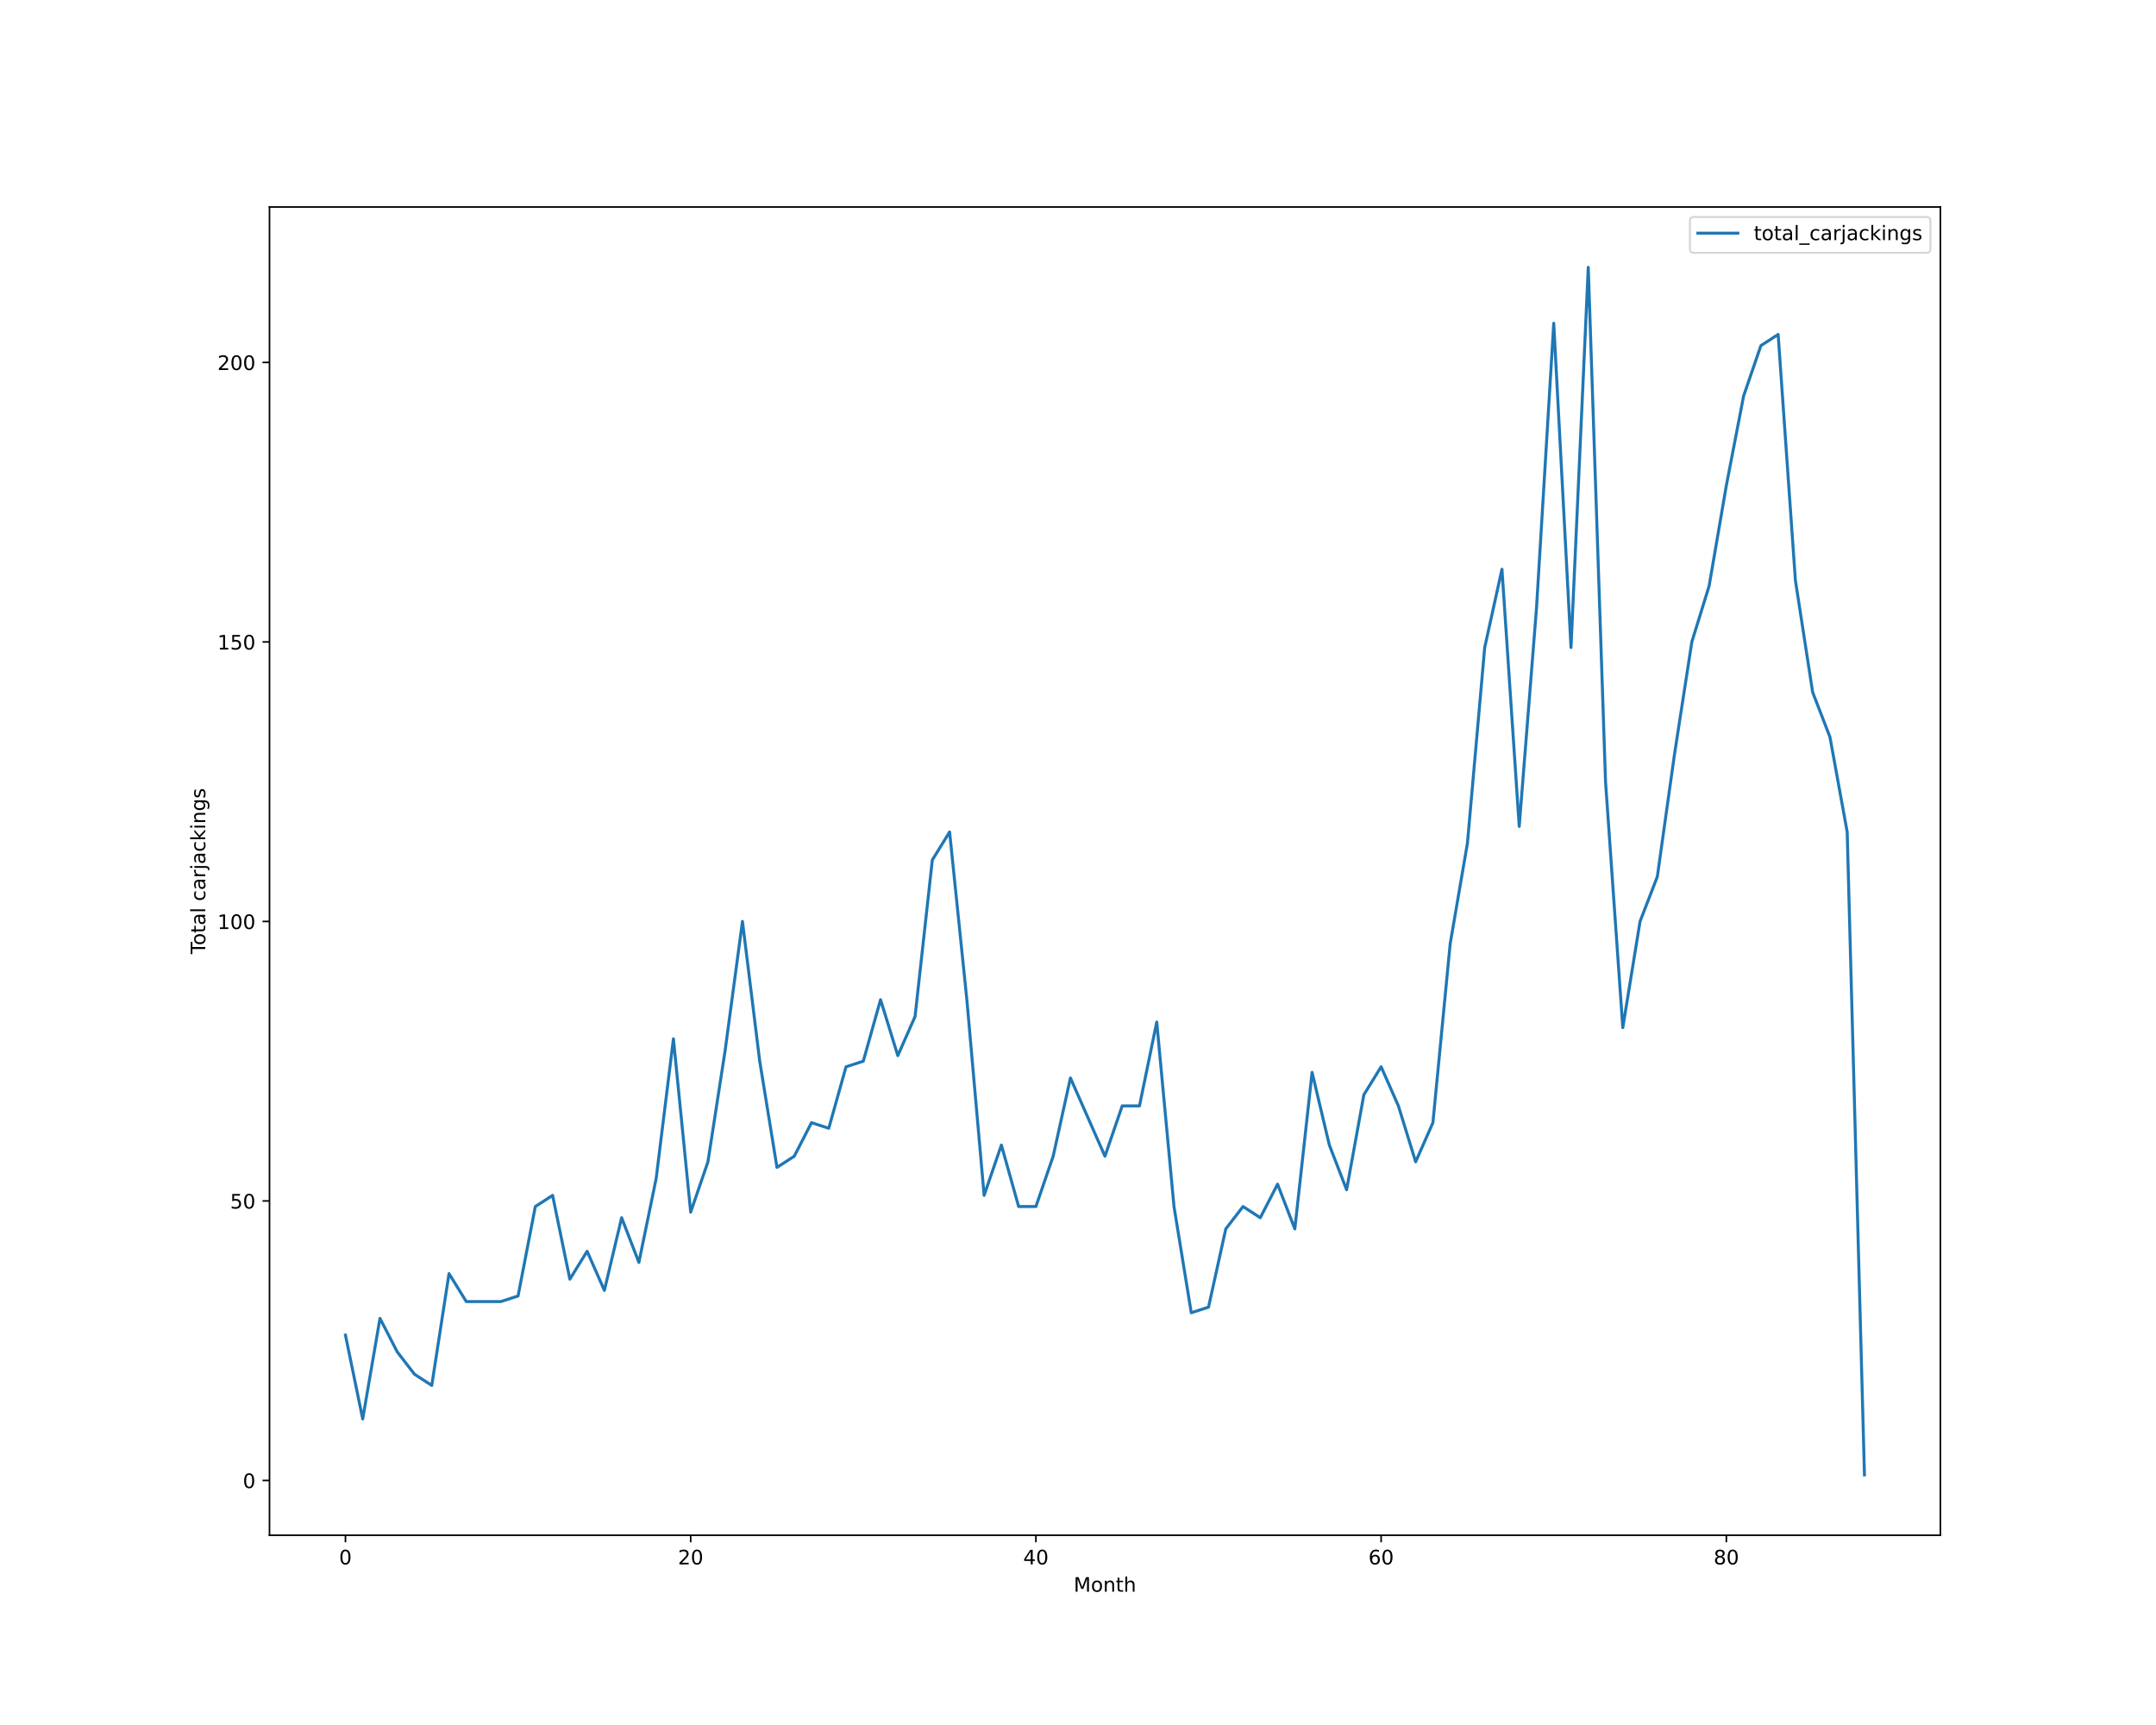
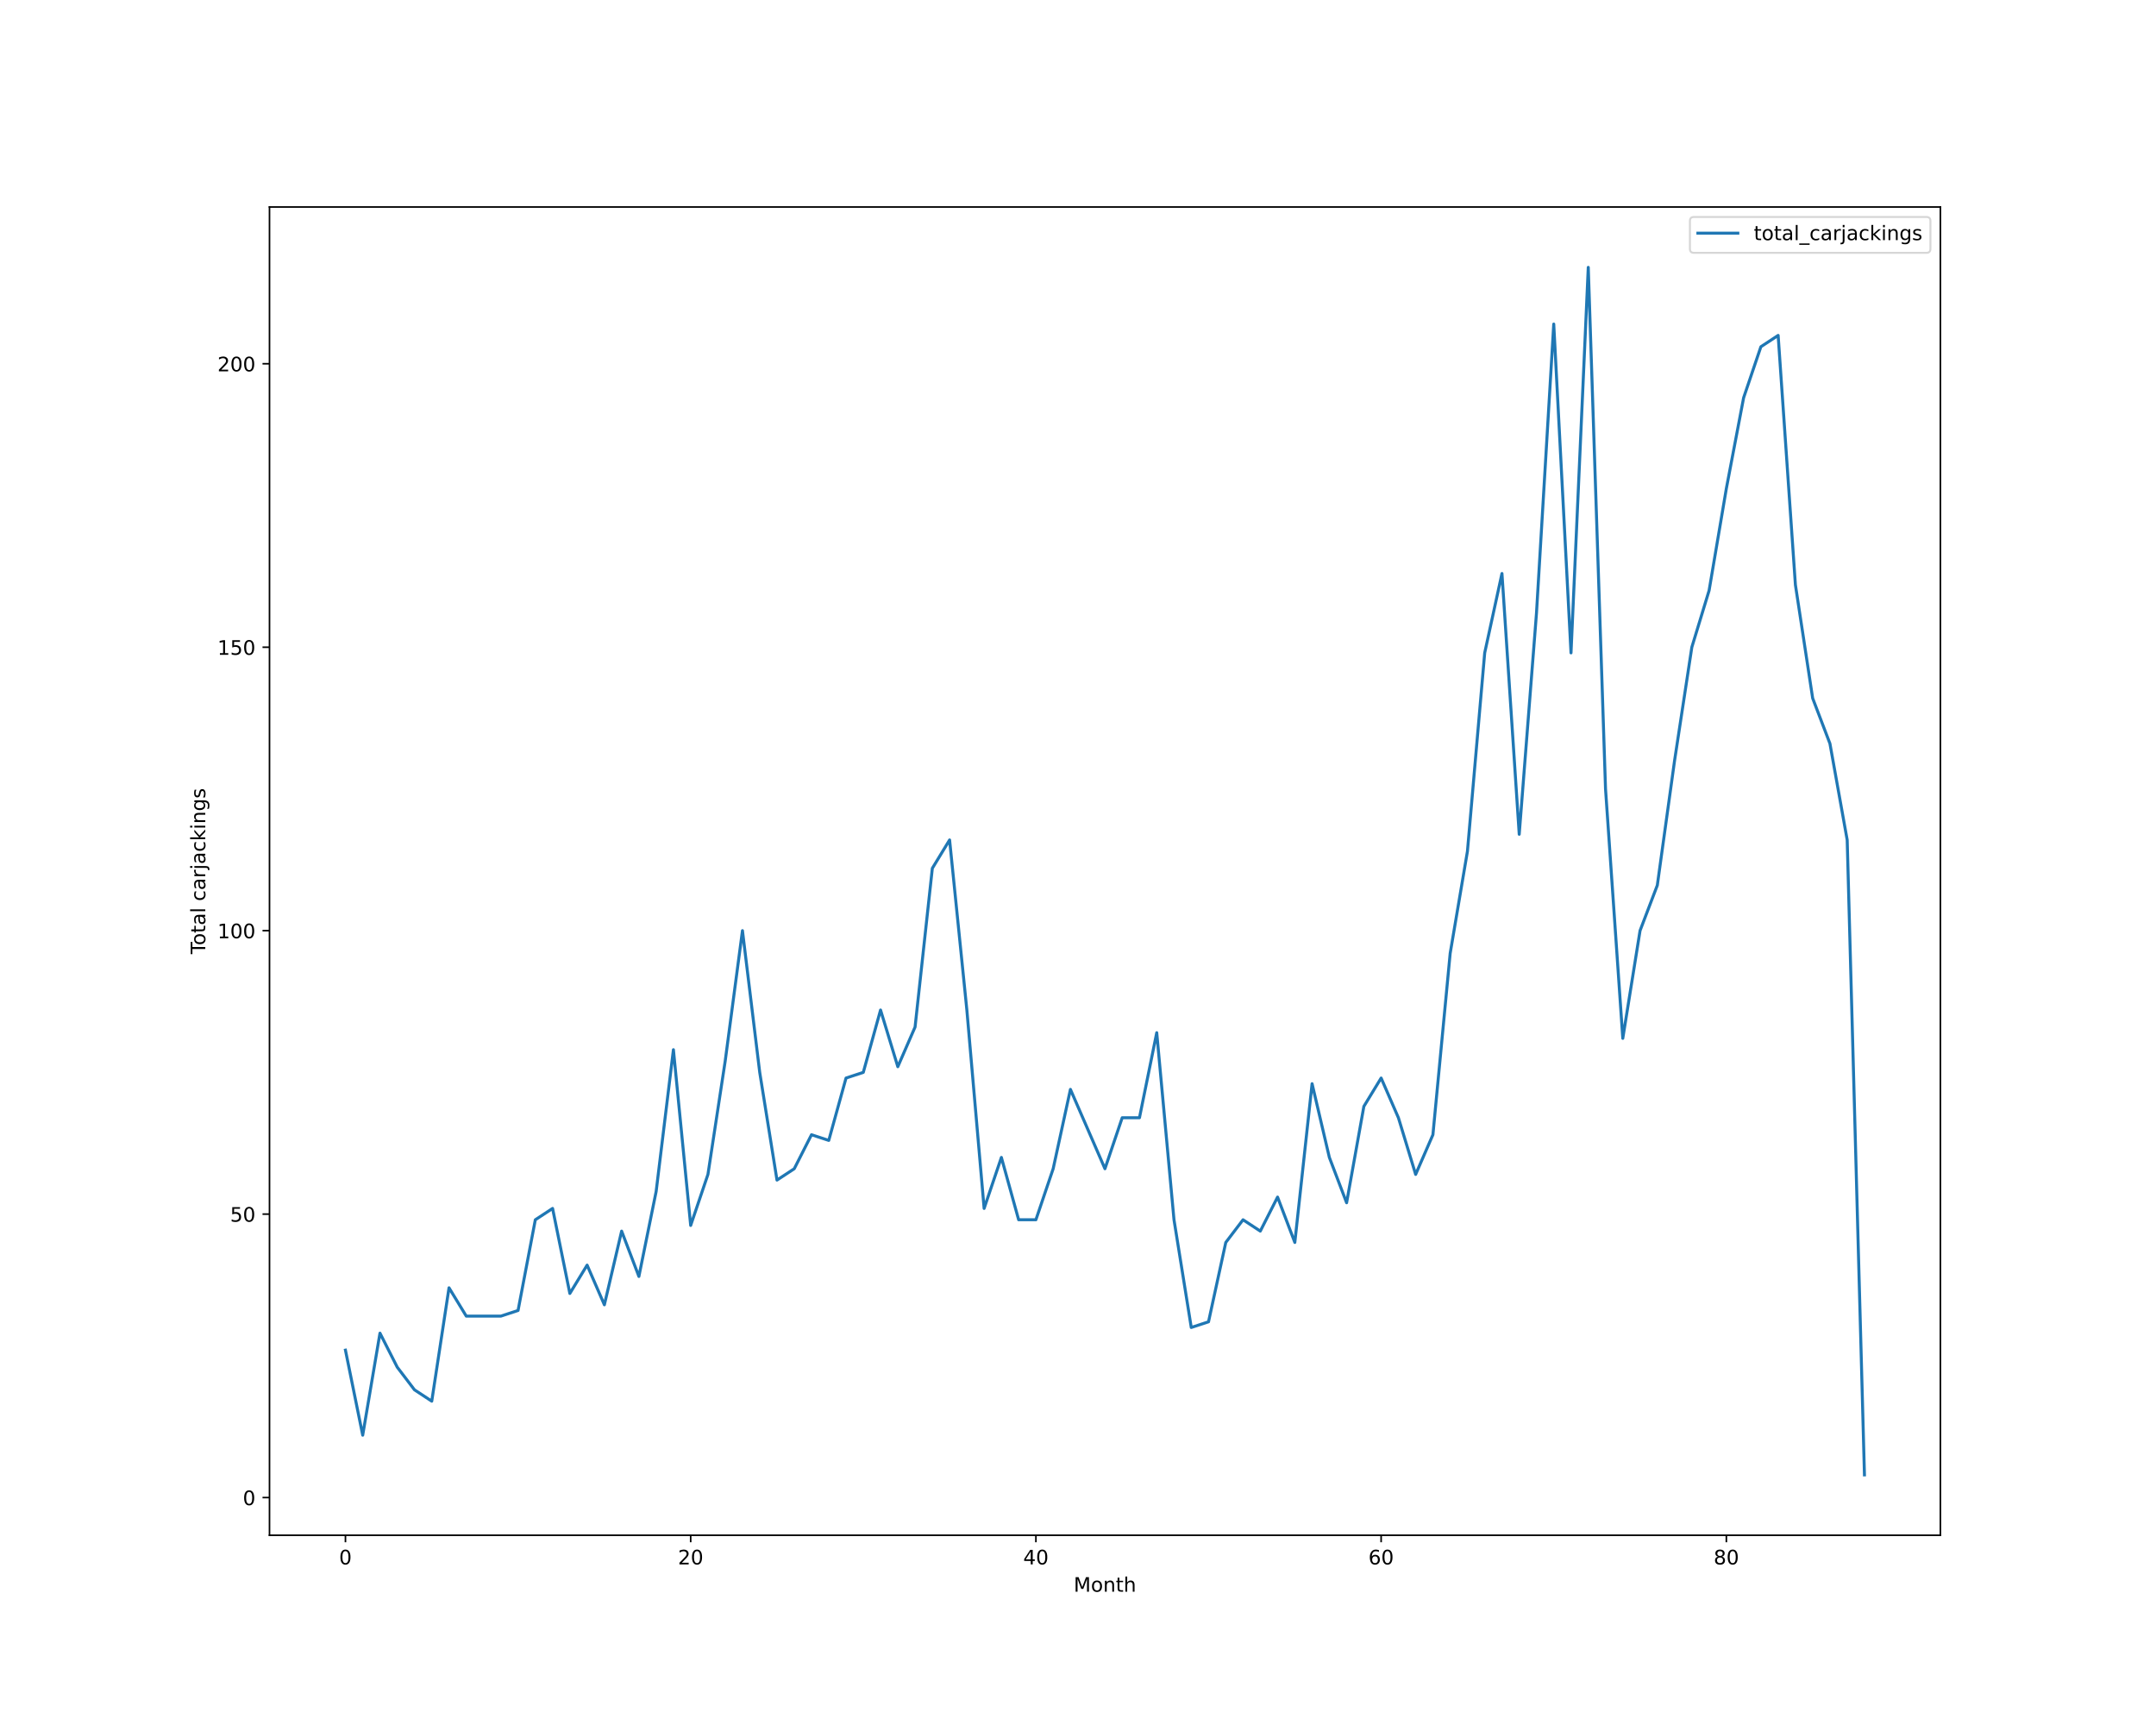
<svg xmlns="http://www.w3.org/2000/svg" xmlns:xlink="http://www.w3.org/1999/xlink" height="864pt" version="1.1" viewBox="0 0 1080 864" width="1080pt">
  <defs>
    <style type="text/css">*{stroke-linecap:butt;stroke-linejoin:round;}</style>
  </defs>
  <g id="figure_1">
    <g id="patch_1">
      <path d="M 0 864  L 1080 864  L 1080 0  L 0 0  z " style="fill:#ffffff;" />
    </g>
    <g id="axes_1">
      <g id="patch_2">
        <path d="M 135 768.96  L 972 768.96  L 972 103.68  L 135 103.68  z " style="fill:#ffffff;" />
      </g>
      <g id="matplotlib.axis_1">
        <g id="xtick_1">
          <g id="line2d_1">
            <defs>
-               <path d="M 0 0  L 0 3.5  " id="md774336cec" style="stroke:#000000;stroke-width:0.8;" />
-             </defs>
-             <g>
-               <use style="stroke:#000000;stroke-width:0.8;" x="173.045" xlink:href="#md774336cec" y="768.96" />
+               <path d="M 0 0  L 0 3.5  " id="mf8e3003a22" style="stroke:#000000;stroke-width:0.8;" />
+             </defs>
+             <g>
+               <use style="stroke:#000000;stroke-width:0.8;" x="173.045" xlink:href="#mf8e3003a22" y="768.96" />
            </g>
          </g>
          <g id="text_1">
            <g transform="translate(169.8642 783.5584)scale(0.1 -0.1)">
              <defs>
                <path d="M 2034 4250  Q 1547 4250 1301 3770  Q 1056 3291 1056 2328  Q 1056 1369 1301 889  Q 1547 409 2034 409  Q 2525 409 2770 889  Q 3016 1369 3016 2328  Q 3016 3291 2770 3770  Q 2525 4250 2034 4250  z M 2034 4750  Q 2819 4750 3233 4129  Q 3647 3509 3647 2328  Q 3647 1150 3233 529  Q 2819 -91 2034 -91  Q 1250 -91 836 529  Q 422 1150 422 2328  Q 422 3509 836 4129  Q 1250 4750 2034 4750  z " id="DejaVuSans-30" transform="scale(0.015625)" />
              </defs>
              <use xlink:href="#DejaVuSans-30" />
            </g>
          </g>
        </g>
        <g id="xtick_2">
          <g id="line2d_2">
            <g>
-               <use style="stroke:#000000;stroke-width:0.8;" x="345.979" xlink:href="#md774336cec" y="768.96" />
+               <use style="stroke:#000000;stroke-width:0.8;" x="345.979" xlink:href="#mf8e3003a22" y="768.96" />
            </g>
          </g>
          <g id="text_2">
            <g transform="translate(339.6168 783.5584)scale(0.1 -0.1)">
              <defs>
                <path d="M 1228 531  L 3431 531  L 3431 0  L 469 0  L 469 531  Q 828 903 1448 1529  Q 2069 2156 2228 2338  Q 2531 2678 2651 2914  Q 2772 3150 2772 3378  Q 2772 3750 2511 3984  Q 2250 4219 1831 4219  Q 1534 4219 1204 4116  Q 875 4013 500 3803  L 500 4441  Q 881 4594 1212 4672  Q 1544 4750 1819 4750  Q 2544 4750 2975 4387  Q 3406 4025 3406 3419  Q 3406 3131 3298 2873  Q 3191 2616 2906 2266  Q 2828 2175 2409 1742  Q 1991 1309 1228 531  z " id="DejaVuSans-32" transform="scale(0.015625)" />
              </defs>
              <use xlink:href="#DejaVuSans-32" />
              <use x="63.623" xlink:href="#DejaVuSans-30" />
            </g>
          </g>
        </g>
        <g id="xtick_3">
          <g id="line2d_3">
            <g>
-               <use style="stroke:#000000;stroke-width:0.8;" x="518.913" xlink:href="#md774336cec" y="768.96" />
+               <use style="stroke:#000000;stroke-width:0.8;" x="518.913" xlink:href="#mf8e3003a22" y="768.96" />
            </g>
          </g>
          <g id="text_3">
            <g transform="translate(512.5507 783.5584)scale(0.1 -0.1)">
              <defs>
                <path d="M 2419 4116  L 825 1625  L 2419 1625  L 2419 4116  z M 2253 4666  L 3047 4666  L 3047 1625  L 3713 1625  L 3713 1100  L 3047 1100  L 3047 0  L 2419 0  L 2419 1100  L 313 1100  L 313 1709  L 2253 4666  z " id="DejaVuSans-34" transform="scale(0.015625)" />
              </defs>
              <use xlink:href="#DejaVuSans-34" />
              <use x="63.623" xlink:href="#DejaVuSans-30" />
            </g>
          </g>
        </g>
        <g id="xtick_4">
          <g id="line2d_4">
            <g>
-               <use style="stroke:#000000;stroke-width:0.8;" x="691.847" xlink:href="#md774336cec" y="768.96" />
+               <use style="stroke:#000000;stroke-width:0.8;" x="691.847" xlink:href="#mf8e3003a22" y="768.96" />
            </g>
          </g>
          <g id="text_4">
            <g transform="translate(685.4846 783.5584)scale(0.1 -0.1)">
              <defs>
                <path d="M 2113 2584  Q 1688 2584 1439 2293  Q 1191 2003 1191 1497  Q 1191 994 1439 701  Q 1688 409 2113 409  Q 2538 409 2786 701  Q 3034 994 3034 1497  Q 3034 2003 2786 2293  Q 2538 2584 2113 2584  z M 3366 4563  L 3366 3988  Q 3128 4100 2886 4159  Q 2644 4219 2406 4219  Q 1781 4219 1451 3797  Q 1122 3375 1075 2522  Q 1259 2794 1537 2939  Q 1816 3084 2150 3084  Q 2853 3084 3261 2657  Q 3669 2231 3669 1497  Q 3669 778 3244 343  Q 2819 -91 2113 -91  Q 1303 -91 875 529  Q 447 1150 447 2328  Q 447 3434 972 4092  Q 1497 4750 2381 4750  Q 2619 4750 2861 4703  Q 3103 4656 3366 4563  z " id="DejaVuSans-36" transform="scale(0.015625)" />
              </defs>
              <use xlink:href="#DejaVuSans-36" />
              <use x="63.623" xlink:href="#DejaVuSans-30" />
            </g>
          </g>
        </g>
        <g id="xtick_5">
          <g id="line2d_5">
            <g>
-               <use style="stroke:#000000;stroke-width:0.8;" x="864.781" xlink:href="#md774336cec" y="768.96" />
+               <use style="stroke:#000000;stroke-width:0.8;" x="864.781" xlink:href="#mf8e3003a22" y="768.96" />
            </g>
          </g>
          <g id="text_5">
            <g transform="translate(858.4185 783.5584)scale(0.1 -0.1)">
              <defs>
                <path d="M 2034 2216  Q 1584 2216 1326 1975  Q 1069 1734 1069 1313  Q 1069 891 1326 650  Q 1584 409 2034 409  Q 2484 409 2743 651  Q 3003 894 3003 1313  Q 3003 1734 2745 1975  Q 2488 2216 2034 2216  z M 1403 2484  Q 997 2584 770 2862  Q 544 3141 544 3541  Q 544 4100 942 4425  Q 1341 4750 2034 4750  Q 2731 4750 3128 4425  Q 3525 4100 3525 3541  Q 3525 3141 3298 2862  Q 3072 2584 2669 2484  Q 3125 2378 3379 2068  Q 3634 1759 3634 1313  Q 3634 634 3220 271  Q 2806 -91 2034 -91  Q 1263 -91 848 271  Q 434 634 434 1313  Q 434 1759 690 2068  Q 947 2378 1403 2484  z M 1172 3481  Q 1172 3119 1398 2916  Q 1625 2713 2034 2713  Q 2441 2713 2670 2916  Q 2900 3119 2900 3481  Q 2900 3844 2670 4047  Q 2441 4250 2034 4250  Q 1625 4250 1398 4047  Q 1172 3844 1172 3481  z " id="DejaVuSans-38" transform="scale(0.015625)" />
              </defs>
              <use xlink:href="#DejaVuSans-38" />
              <use x="63.623" xlink:href="#DejaVuSans-30" />
            </g>
          </g>
        </g>
        <g id="text_6">
          <g transform="translate(537.8289 797.2366)scale(0.1 -0.1)">
            <defs>
              <path d="M 628 4666  L 1569 4666  L 2759 1491  L 3956 4666  L 4897 4666  L 4897 0  L 4281 0  L 4281 4097  L 3078 897  L 2444 897  L 1241 4097  L 1241 0  L 628 0  L 628 4666  z " id="DejaVuSans-4d" transform="scale(0.015625)" />
              <path d="M 1959 3097  Q 1497 3097 1228 2736  Q 959 2375 959 1747  Q 959 1119 1226 758  Q 1494 397 1959 397  Q 2419 397 2687 759  Q 2956 1122 2956 1747  Q 2956 2369 2687 2733  Q 2419 3097 1959 3097  z M 1959 3584  Q 2709 3584 3137 3096  Q 3566 2609 3566 1747  Q 3566 888 3137 398  Q 2709 -91 1959 -91  Q 1206 -91 779 398  Q 353 888 353 1747  Q 353 2609 779 3096  Q 1206 3584 1959 3584  z " id="DejaVuSans-6f" transform="scale(0.015625)" />
              <path d="M 3513 2113  L 3513 0  L 2938 0  L 2938 2094  Q 2938 2591 2744 2837  Q 2550 3084 2163 3084  Q 1697 3084 1428 2787  Q 1159 2491 1159 1978  L 1159 0  L 581 0  L 581 3500  L 1159 3500  L 1159 2956  Q 1366 3272 1645 3428  Q 1925 3584 2291 3584  Q 2894 3584 3203 3211  Q 3513 2838 3513 2113  z " id="DejaVuSans-6e" transform="scale(0.015625)" />
              <path d="M 1172 4494  L 1172 3500  L 2356 3500  L 2356 3053  L 1172 3053  L 1172 1153  Q 1172 725 1289 603  Q 1406 481 1766 481  L 2356 481  L 2356 0  L 1766 0  Q 1100 0 847 248  Q 594 497 594 1153  L 594 3053  L 172 3053  L 172 3500  L 594 3500  L 594 4494  L 1172 4494  z " id="DejaVuSans-74" transform="scale(0.015625)" />
              <path d="M 3513 2113  L 3513 0  L 2938 0  L 2938 2094  Q 2938 2591 2744 2837  Q 2550 3084 2163 3084  Q 1697 3084 1428 2787  Q 1159 2491 1159 1978  L 1159 0  L 581 0  L 581 4863  L 1159 4863  L 1159 2956  Q 1366 3272 1645 3428  Q 1925 3584 2291 3584  Q 2894 3584 3203 3211  Q 3513 2838 3513 2113  z " id="DejaVuSans-68" transform="scale(0.015625)" />
            </defs>
            <use xlink:href="#DejaVuSans-4d" />
            <use x="86.279" xlink:href="#DejaVuSans-6f" />
            <use x="147.461" xlink:href="#DejaVuSans-6e" />
            <use x="210.84" xlink:href="#DejaVuSans-74" />
            <use x="250.049" xlink:href="#DejaVuSans-68" />
          </g>
        </g>
      </g>
      <g id="matplotlib.axis_2">
        <g id="ytick_1">
          <g id="line2d_6">
            <defs>
-               <path d="M 0 0  L -3.5 0  " id="mdbfa19bff9" style="stroke:#000000;stroke-width:0.8;" />
-             </defs>
-             <g>
-               <use style="stroke:#000000;stroke-width:0.8;" x="135" xlink:href="#mdbfa19bff9" y="741.52" />
+               <path d="M 0 0  L -3.5 0  " id="mdfe4197bd0" style="stroke:#000000;stroke-width:0.8;" />
+             </defs>
+             <g>
+               <use style="stroke:#000000;stroke-width:0.8;" x="135" xlink:href="#mdfe4197bd0" y="750.078" />
            </g>
          </g>
          <g id="text_7">
-             <g transform="translate(121.6375 745.3192)scale(0.1 -0.1)">
+             <g transform="translate(121.6375 753.877)scale(0.1 -0.1)">
              <use xlink:href="#DejaVuSans-30" />
            </g>
          </g>
        </g>
        <g id="ytick_2">
          <g id="line2d_7">
            <g>
-               <use style="stroke:#000000;stroke-width:0.8;" x="135" xlink:href="#mdbfa19bff9" y="601.52" />
+               <use style="stroke:#000000;stroke-width:0.8;" x="135" xlink:href="#mdfe4197bd0" y="608.106" />
            </g>
          </g>
          <g id="text_8">
-             <g transform="translate(115.275 605.3192)scale(0.1 -0.1)">
+             <g transform="translate(115.275 611.9051)scale(0.1 -0.1)">
              <defs>
                <path d="M 691 4666  L 3169 4666  L 3169 4134  L 1269 4134  L 1269 2991  Q 1406 3038 1543 3061  Q 1681 3084 1819 3084  Q 2600 3084 3056 2656  Q 3513 2228 3513 1497  Q 3513 744 3044 326  Q 2575 -91 1722 -91  Q 1428 -91 1123 -41  Q 819 9 494 109  L 494 744  Q 775 591 1075 516  Q 1375 441 1709 441  Q 2250 441 2565 725  Q 2881 1009 2881 1497  Q 2881 1984 2565 2268  Q 2250 2553 1709 2553  Q 1456 2553 1204 2497  Q 953 2441 691 2322  L 691 4666  z " id="DejaVuSans-35" transform="scale(0.015625)" />
              </defs>
              <use xlink:href="#DejaVuSans-35" />
              <use x="63.623" xlink:href="#DejaVuSans-30" />
            </g>
          </g>
        </g>
        <g id="ytick_3">
          <g id="line2d_8">
            <g>
-               <use style="stroke:#000000;stroke-width:0.8;" x="135" xlink:href="#mdbfa19bff9" y="461.52" />
+               <use style="stroke:#000000;stroke-width:0.8;" x="135" xlink:href="#mdfe4197bd0" y="466.134" />
            </g>
          </g>
          <g id="text_9">
-             <g transform="translate(108.9125 465.3192)scale(0.1 -0.1)">
+             <g transform="translate(108.9125 469.9333)scale(0.1 -0.1)">
              <defs>
                <path d="M 794 531  L 1825 531  L 1825 4091  L 703 3866  L 703 4441  L 1819 4666  L 2450 4666  L 2450 531  L 3481 531  L 3481 0  L 794 0  L 794 531  z " id="DejaVuSans-31" transform="scale(0.015625)" />
              </defs>
              <use xlink:href="#DejaVuSans-31" />
              <use x="63.623" xlink:href="#DejaVuSans-30" />
              <use x="127.246" xlink:href="#DejaVuSans-30" />
            </g>
          </g>
        </g>
        <g id="ytick_4">
          <g id="line2d_9">
            <g>
-               <use style="stroke:#000000;stroke-width:0.8;" x="135" xlink:href="#mdbfa19bff9" y="321.52" />
+               <use style="stroke:#000000;stroke-width:0.8;" x="135" xlink:href="#mdfe4197bd0" y="324.162" />
            </g>
          </g>
          <g id="text_10">
-             <g transform="translate(108.9125 325.3192)scale(0.1 -0.1)">
+             <g transform="translate(108.9125 327.9615)scale(0.1 -0.1)">
              <use xlink:href="#DejaVuSans-31" />
              <use x="63.623" xlink:href="#DejaVuSans-35" />
              <use x="127.246" xlink:href="#DejaVuSans-30" />
            </g>
          </g>
        </g>
        <g id="ytick_5">
          <g id="line2d_10">
            <g>
-               <use style="stroke:#000000;stroke-width:0.8;" x="135" xlink:href="#mdbfa19bff9" y="181.52" />
+               <use style="stroke:#000000;stroke-width:0.8;" x="135" xlink:href="#mdfe4197bd0" y="182.19" />
            </g>
          </g>
          <g id="text_11">
-             <g transform="translate(108.9125 185.3192)scale(0.1 -0.1)">
+             <g transform="translate(108.9125 185.9896)scale(0.1 -0.1)">
              <use xlink:href="#DejaVuSans-32" />
              <use x="63.623" xlink:href="#DejaVuSans-30" />
              <use x="127.246" xlink:href="#DejaVuSans-30" />
            </g>
          </g>
        </g>
        <g id="text_12">
          <g transform="translate(102.8328 477.8888)rotate(-90)scale(0.1 -0.1)">
            <defs>
              <path d="M -19 4666  L 3928 4666  L 3928 4134  L 2272 4134  L 2272 0  L 1638 0  L 1638 4134  L -19 4134  L -19 4666  z " id="DejaVuSans-54" transform="scale(0.015625)" />
              <path d="M 2194 1759  Q 1497 1759 1228 1600  Q 959 1441 959 1056  Q 959 750 1161 570  Q 1363 391 1709 391  Q 2188 391 2477 730  Q 2766 1069 2766 1631  L 2766 1759  L 2194 1759  z M 3341 1997  L 3341 0  L 2766 0  L 2766 531  Q 2569 213 2275 61  Q 1981 -91 1556 -91  Q 1019 -91 701 211  Q 384 513 384 1019  Q 384 1609 779 1909  Q 1175 2209 1959 2209  L 2766 2209  L 2766 2266  Q 2766 2663 2505 2880  Q 2244 3097 1772 3097  Q 1472 3097 1187 3025  Q 903 2953 641 2809  L 641 3341  Q 956 3463 1253 3523  Q 1550 3584 1831 3584  Q 2591 3584 2966 3190  Q 3341 2797 3341 1997  z " id="DejaVuSans-61" transform="scale(0.015625)" />
              <path d="M 603 4863  L 1178 4863  L 1178 0  L 603 0  L 603 4863  z " id="DejaVuSans-6c" transform="scale(0.015625)" />
              <path id="DejaVuSans-20" transform="scale(0.015625)" />
              <path d="M 3122 3366  L 3122 2828  Q 2878 2963 2633 3030  Q 2388 3097 2138 3097  Q 1578 3097 1268 2742  Q 959 2388 959 1747  Q 959 1106 1268 751  Q 1578 397 2138 397  Q 2388 397 2633 464  Q 2878 531 3122 666  L 3122 134  Q 2881 22 2623 -34  Q 2366 -91 2075 -91  Q 1284 -91 818 406  Q 353 903 353 1747  Q 353 2603 823 3093  Q 1294 3584 2113 3584  Q 2378 3584 2631 3529  Q 2884 3475 3122 3366  z " id="DejaVuSans-63" transform="scale(0.015625)" />
              <path d="M 2631 2963  Q 2534 3019 2420 3045  Q 2306 3072 2169 3072  Q 1681 3072 1420 2755  Q 1159 2438 1159 1844  L 1159 0  L 581 0  L 581 3500  L 1159 3500  L 1159 2956  Q 1341 3275 1631 3429  Q 1922 3584 2338 3584  Q 2397 3584 2469 3576  Q 2541 3569 2628 3553  L 2631 2963  z " id="DejaVuSans-72" transform="scale(0.015625)" />
              <path d="M 603 3500  L 1178 3500  L 1178 -63  Q 1178 -731 923 -1031  Q 669 -1331 103 -1331  L -116 -1331  L -116 -844  L 38 -844  Q 366 -844 484 -692  Q 603 -541 603 -63  L 603 3500  z M 603 4863  L 1178 4863  L 1178 4134  L 603 4134  L 603 4863  z " id="DejaVuSans-6a" transform="scale(0.015625)" />
              <path d="M 581 4863  L 1159 4863  L 1159 1991  L 2875 3500  L 3609 3500  L 1753 1863  L 3688 0  L 2938 0  L 1159 1709  L 1159 0  L 581 0  L 581 4863  z " id="DejaVuSans-6b" transform="scale(0.015625)" />
              <path d="M 603 3500  L 1178 3500  L 1178 0  L 603 0  L 603 3500  z M 603 4863  L 1178 4863  L 1178 4134  L 603 4134  L 603 4863  z " id="DejaVuSans-69" transform="scale(0.015625)" />
              <path d="M 2906 1791  Q 2906 2416 2648 2759  Q 2391 3103 1925 3103  Q 1463 3103 1205 2759  Q 947 2416 947 1791  Q 947 1169 1205 825  Q 1463 481 1925 481  Q 2391 481 2648 825  Q 2906 1169 2906 1791  z M 3481 434  Q 3481 -459 3084 -895  Q 2688 -1331 1869 -1331  Q 1566 -1331 1297 -1286  Q 1028 -1241 775 -1147  L 775 -588  Q 1028 -725 1275 -790  Q 1522 -856 1778 -856  Q 2344 -856 2625 -561  Q 2906 -266 2906 331  L 2906 616  Q 2728 306 2450 153  Q 2172 0 1784 0  Q 1141 0 747 490  Q 353 981 353 1791  Q 353 2603 747 3093  Q 1141 3584 1784 3584  Q 2172 3584 2450 3431  Q 2728 3278 2906 2969  L 2906 3500  L 3481 3500  L 3481 434  z " id="DejaVuSans-67" transform="scale(0.015625)" />
              <path d="M 2834 3397  L 2834 2853  Q 2591 2978 2328 3040  Q 2066 3103 1784 3103  Q 1356 3103 1142 2972  Q 928 2841 928 2578  Q 928 2378 1081 2264  Q 1234 2150 1697 2047  L 1894 2003  Q 2506 1872 2764 1633  Q 3022 1394 3022 966  Q 3022 478 2636 193  Q 2250 -91 1575 -91  Q 1294 -91 989 -36  Q 684 19 347 128  L 347 722  Q 666 556 975 473  Q 1284 391 1588 391  Q 1994 391 2212 530  Q 2431 669 2431 922  Q 2431 1156 2273 1281  Q 2116 1406 1581 1522  L 1381 1569  Q 847 1681 609 1914  Q 372 2147 372 2553  Q 372 3047 722 3315  Q 1072 3584 1716 3584  Q 2034 3584 2315 3537  Q 2597 3491 2834 3397  z " id="DejaVuSans-73" transform="scale(0.015625)" />
            </defs>
            <use xlink:href="#DejaVuSans-54" />
            <use x="44.084" xlink:href="#DejaVuSans-6f" />
            <use x="105.266" xlink:href="#DejaVuSans-74" />
            <use x="144.475" xlink:href="#DejaVuSans-61" />
            <use x="205.754" xlink:href="#DejaVuSans-6c" />
            <use x="233.537" xlink:href="#DejaVuSans-20" />
            <use x="265.324" xlink:href="#DejaVuSans-63" />
            <use x="320.305" xlink:href="#DejaVuSans-61" />
            <use x="381.584" xlink:href="#DejaVuSans-72" />
            <use x="422.697" xlink:href="#DejaVuSans-6a" />
            <use x="450.48" xlink:href="#DejaVuSans-61" />
            <use x="511.76" xlink:href="#DejaVuSans-63" />
            <use x="566.74" xlink:href="#DejaVuSans-6b" />
            <use x="624.65" xlink:href="#DejaVuSans-69" />
            <use x="652.434" xlink:href="#DejaVuSans-6e" />
            <use x="715.812" xlink:href="#DejaVuSans-67" />
            <use x="779.289" xlink:href="#DejaVuSans-73" />
          </g>
        </g>
      </g>
      <g id="line2d_11">
-         <path clip-path="url(#pf5cc2a9521)" d="M 173.045 668.72  L 181.692 710.72  L 190.339 660.32  L 198.986 677.12  L 207.632 688.32  L 216.279 693.92  L 224.926 637.92  L 233.572 651.92  L 242.219 651.92  L 250.866 651.92  L 259.512 649.12  L 268.159 604.32  L 276.806 598.72  L 285.452 640.72  L 294.099 626.72  L 302.746 646.32  L 311.393 609.92  L 320.039 632.32  L 328.686 590.32  L 337.333 520.32  L 345.979 607.12  L 354.626 581.92  L 363.273 525.92  L 371.919 461.52  L 380.566 531.52  L 389.213 584.72  L 397.86 579.12  L 406.506 562.32  L 415.153 565.12  L 423.8 534.32  L 432.446 531.52  L 441.093 500.72  L 449.74 528.72  L 458.386 509.12  L 467.033 430.72  L 475.68 416.72  L 484.326 500.72  L 492.973 598.72  L 501.62 573.52  L 510.267 604.32  L 518.913 604.32  L 527.56 579.12  L 536.207 539.92  L 544.853 559.52  L 553.5 579.12  L 562.147 553.92  L 570.793 553.92  L 579.44 511.92  L 588.087 604.32  L 596.733 657.52  L 605.38 654.72  L 614.027 615.52  L 622.674 604.32  L 631.32 609.92  L 639.967 593.12  L 648.614 615.52  L 657.26 537.12  L 665.907 573.52  L 674.554 595.92  L 683.2 548.32  L 691.847 534.32  L 700.494 553.92  L 709.14 581.92  L 717.787 562.32  L 726.434 472.72  L 735.081 422.32  L 743.727 324.32  L 752.374 285.12  L 761.021 413.92  L 769.667 304.72  L 778.314 161.92  L 786.961 324.32  L 795.607 133.92  L 804.254 391.52  L 812.901 514.72  L 821.548 461.52  L 830.194 439.12  L 838.841 377.52  L 847.488 321.52  L 856.134 293.52  L 864.781 243.12  L 873.428 198.32  L 882.074 173.12  L 890.721 167.52  L 899.368 290.72  L 908.014 346.72  L 916.661 369.12  L 925.308 416.72  L 933.955 738.72  " style="fill:none;stroke:#1f77b4;stroke-linecap:square;stroke-width:1.5;" />
+         <path clip-path="url(#pd6238853ab)" d="M 173.045 676.252  L 181.692 718.844  L 190.339 667.734  L 198.986 684.771  L 207.632 696.128  L 216.279 701.807  L 224.926 645.019  L 233.572 659.216  L 242.219 659.216  L 250.866 659.216  L 259.512 656.376  L 268.159 610.945  L 276.806 605.266  L 285.452 647.858  L 294.099 633.661  L 302.746 653.537  L 311.393 616.624  L 320.039 639.34  L 328.686 596.748  L 337.333 525.762  L 345.979 613.785  L 354.626 588.23  L 363.273 531.441  L 371.919 466.134  L 380.566 537.12  L 389.213 591.069  L 397.86 585.39  L 406.506 568.354  L 415.153 571.193  L 423.8 539.959  L 432.446 537.12  L 441.093 505.886  L 449.74 534.281  L 458.386 514.405  L 467.033 434.9  L 475.68 420.703  L 484.326 505.886  L 492.973 605.266  L 501.62 579.712  L 510.267 610.945  L 518.913 610.945  L 527.56 585.39  L 536.207 545.638  L 544.853 565.514  L 553.5 585.39  L 562.147 559.835  L 570.793 559.835  L 579.44 517.244  L 588.087 610.945  L 596.733 664.895  L 605.38 662.055  L 614.027 622.303  L 622.674 610.945  L 631.32 616.624  L 639.967 599.588  L 648.614 622.303  L 657.26 542.799  L 665.907 579.712  L 674.554 602.427  L 683.2 554.157  L 691.847 539.959  L 700.494 559.835  L 709.14 588.23  L 717.787 568.354  L 726.434 477.492  L 735.081 426.382  L 743.727 327.002  L 752.374 287.25  L 761.021 417.864  L 769.667 307.126  L 778.314 162.314  L 786.961 327.002  L 795.607 133.92  L 804.254 395.148  L 812.901 520.083  L 821.548 466.134  L 830.194 443.419  L 838.841 380.951  L 847.488 324.162  L 856.134 295.768  L 864.781 244.658  L 873.428 199.227  L 882.074 173.672  L 890.721 167.993  L 899.368 292.928  L 908.014 349.717  L 916.661 372.433  L 925.308 420.703  L 933.955 738.72  " style="fill:none;stroke:#1f77b4;stroke-linecap:square;stroke-width:1.5;" />
      </g>
      <g id="patch_3">
        <path d="M 135 768.96  L 135 103.68  " style="fill:none;stroke:#000000;stroke-linecap:square;stroke-linejoin:miter;stroke-width:0.8;" />
      </g>
      <g id="patch_4">
        <path d="M 972 768.96  L 972 103.68  " style="fill:none;stroke:#000000;stroke-linecap:square;stroke-linejoin:miter;stroke-width:0.8;" />
      </g>
      <g id="patch_5">
        <path d="M 135 768.96  L 972 768.96  " style="fill:none;stroke:#000000;stroke-linecap:square;stroke-linejoin:miter;stroke-width:0.8;" />
      </g>
      <g id="patch_6">
        <path d="M 135 103.68  L 972 103.68  " style="fill:none;stroke:#000000;stroke-linecap:square;stroke-linejoin:miter;stroke-width:0.8;" />
      </g>
      <g id="legend_1">
        <g id="patch_7">
          <path d="M 848.528 126.636  L 965 126.636  Q 967 126.636 967 124.636  L 967 110.68  Q 967 108.68 965 108.68  L 848.528 108.68  Q 846.528 108.68 846.528 110.68  L 846.528 124.636  Q 846.528 126.636 848.528 126.636  z " style="fill:#ffffff;opacity:0.8;stroke:#cccccc;stroke-linejoin:miter;" />
        </g>
        <g id="line2d_12">
          <path d="M 850.528 116.778  L 870.528 116.778  " style="fill:none;stroke:#1f77b4;stroke-linecap:square;stroke-width:1.5;" />
        </g>
        <g id="line2d_13" />
        <g id="text_13">
          <g transform="translate(878.5281 120.2784)scale(0.1 -0.1)">
            <defs>
              <path d="M 3263 -1063  L 3263 -1509  L -63 -1509  L -63 -1063  L 3263 -1063  z " id="DejaVuSans-5f" transform="scale(0.015625)" />
            </defs>
            <use xlink:href="#DejaVuSans-74" />
            <use x="39.209" xlink:href="#DejaVuSans-6f" />
            <use x="100.391" xlink:href="#DejaVuSans-74" />
            <use x="139.6" xlink:href="#DejaVuSans-61" />
            <use x="200.879" xlink:href="#DejaVuSans-6c" />
            <use x="228.662" xlink:href="#DejaVuSans-5f" />
            <use x="278.662" xlink:href="#DejaVuSans-63" />
            <use x="333.643" xlink:href="#DejaVuSans-61" />
            <use x="394.922" xlink:href="#DejaVuSans-72" />
            <use x="436.035" xlink:href="#DejaVuSans-6a" />
            <use x="463.818" xlink:href="#DejaVuSans-61" />
            <use x="525.098" xlink:href="#DejaVuSans-63" />
            <use x="580.078" xlink:href="#DejaVuSans-6b" />
            <use x="637.988" xlink:href="#DejaVuSans-69" />
            <use x="665.771" xlink:href="#DejaVuSans-6e" />
            <use x="729.15" xlink:href="#DejaVuSans-67" />
            <use x="792.627" xlink:href="#DejaVuSans-73" />
          </g>
        </g>
      </g>
    </g>
  </g>
  <defs>
-     <clipPath id="pf5cc2a9521">
+     <clipPath id="pd6238853ab">
      <rect height="665.28" width="837" x="135" y="103.68" />
    </clipPath>
  </defs>
</svg>
